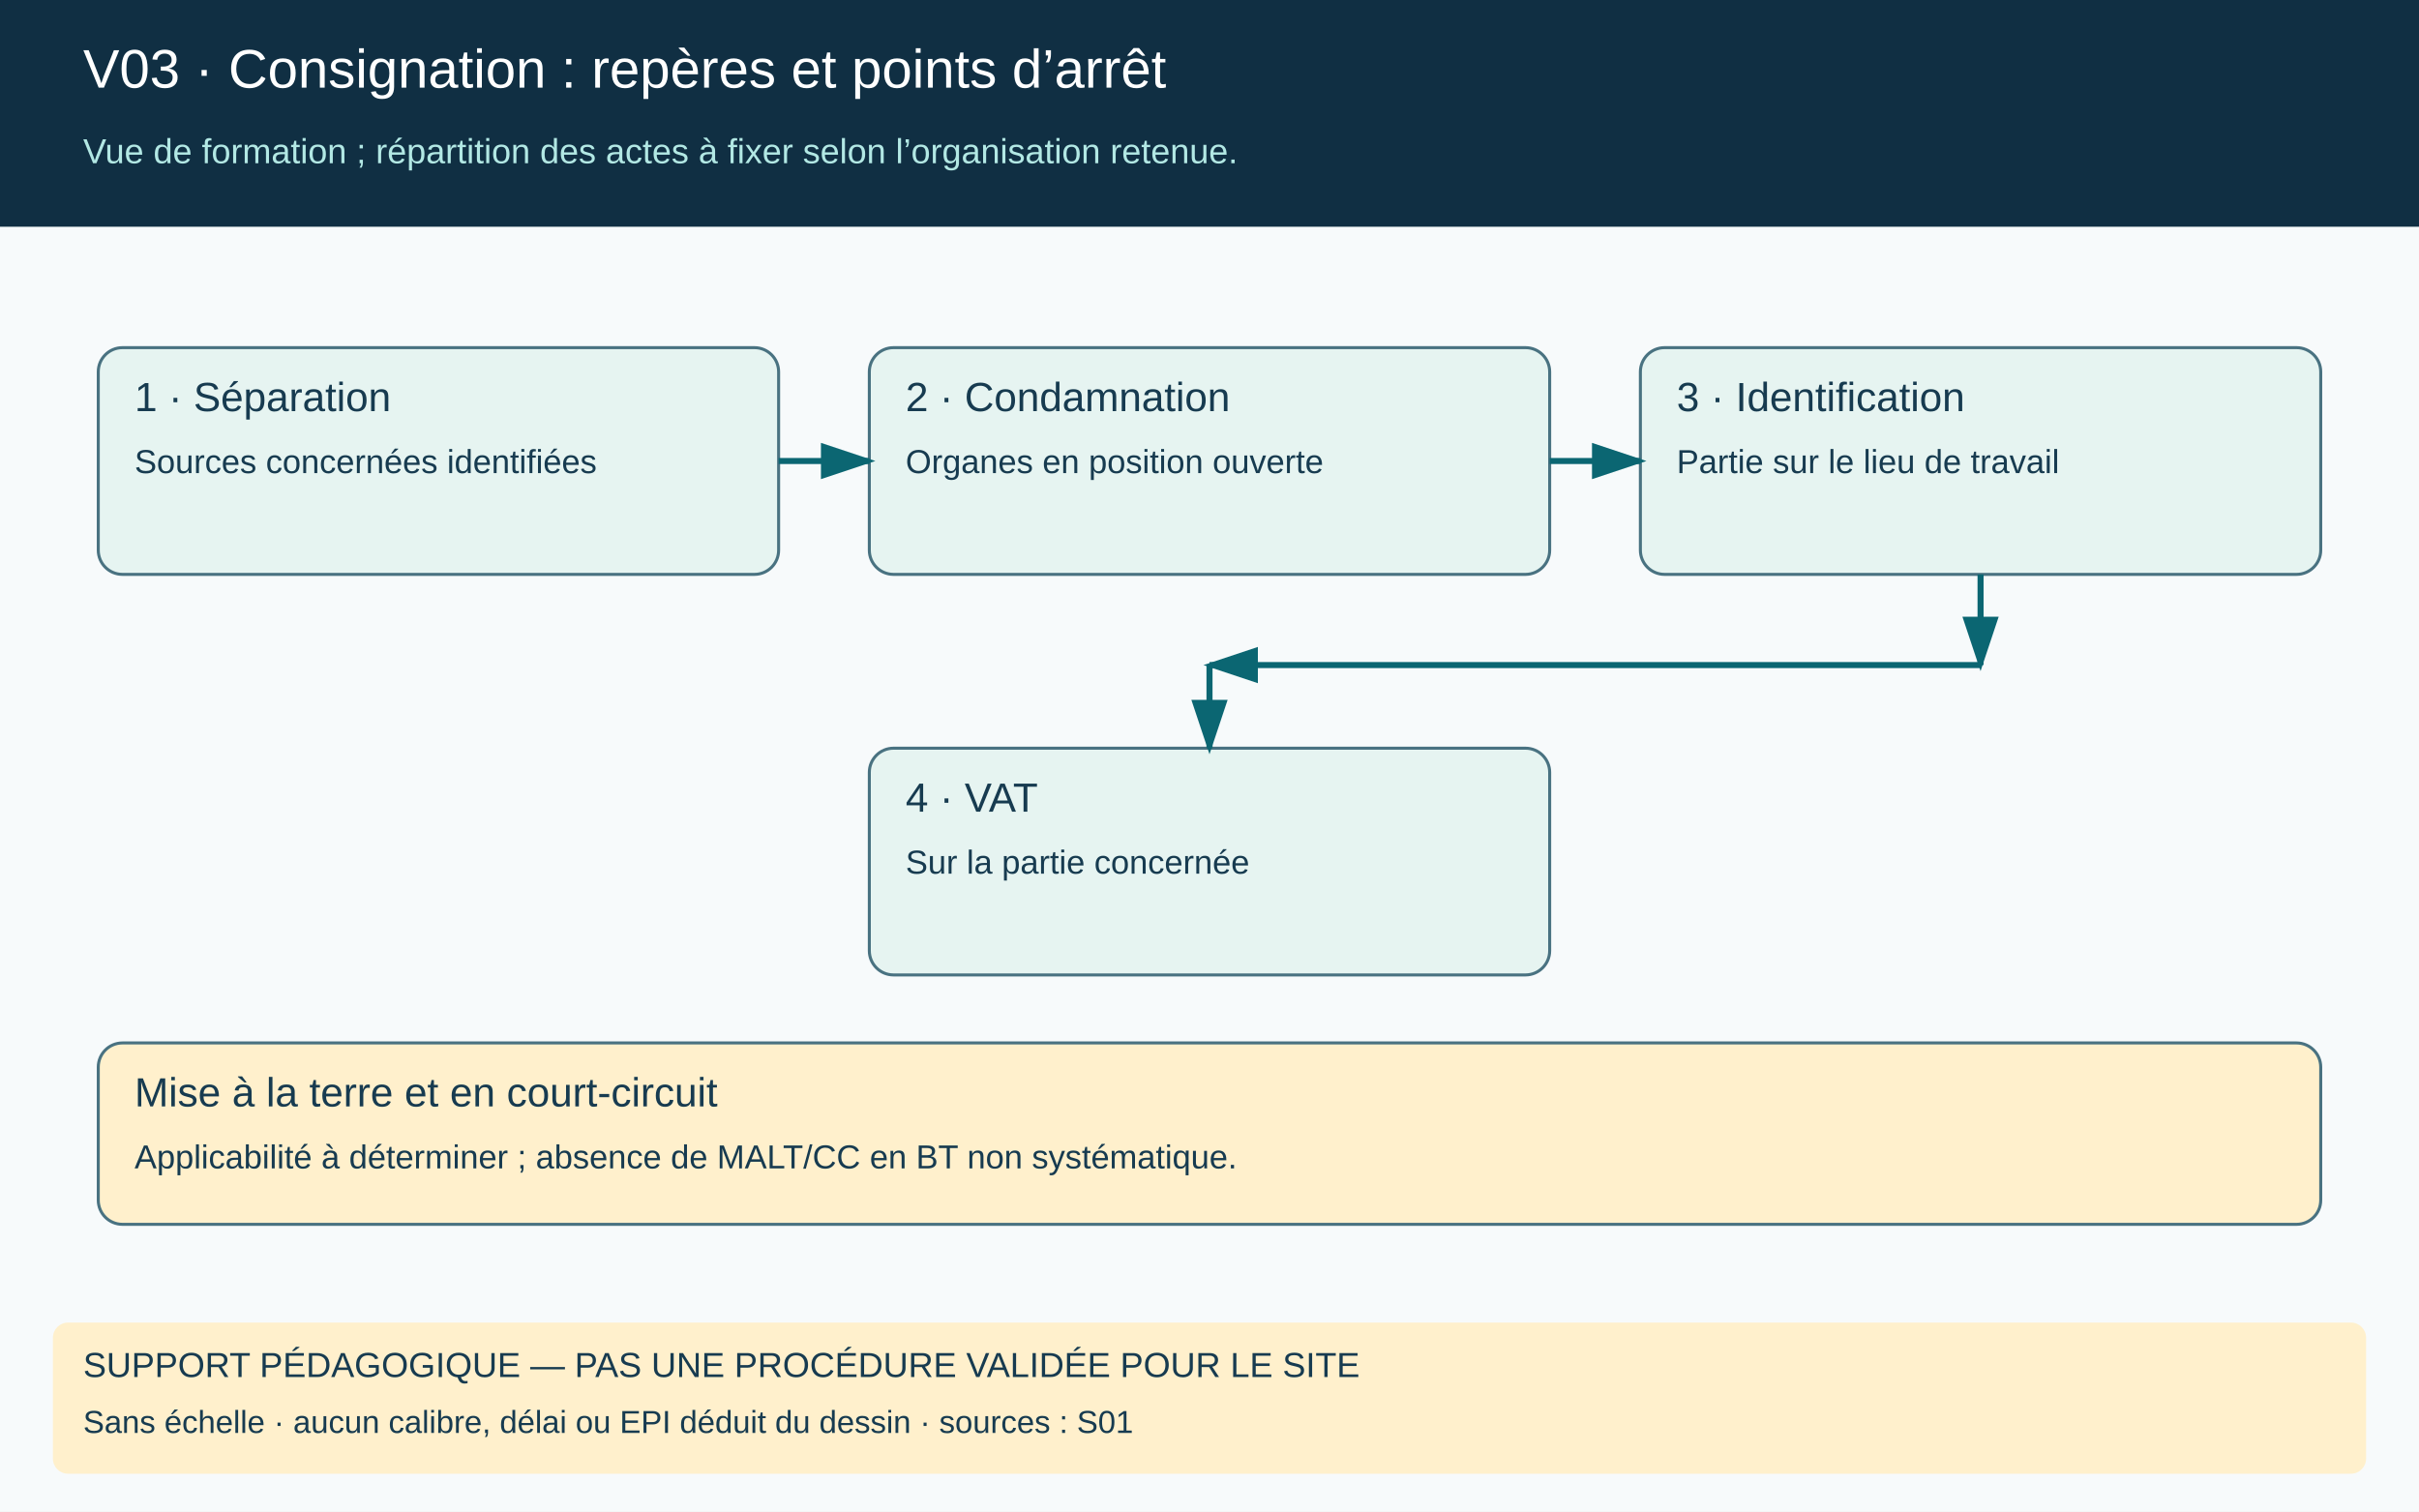
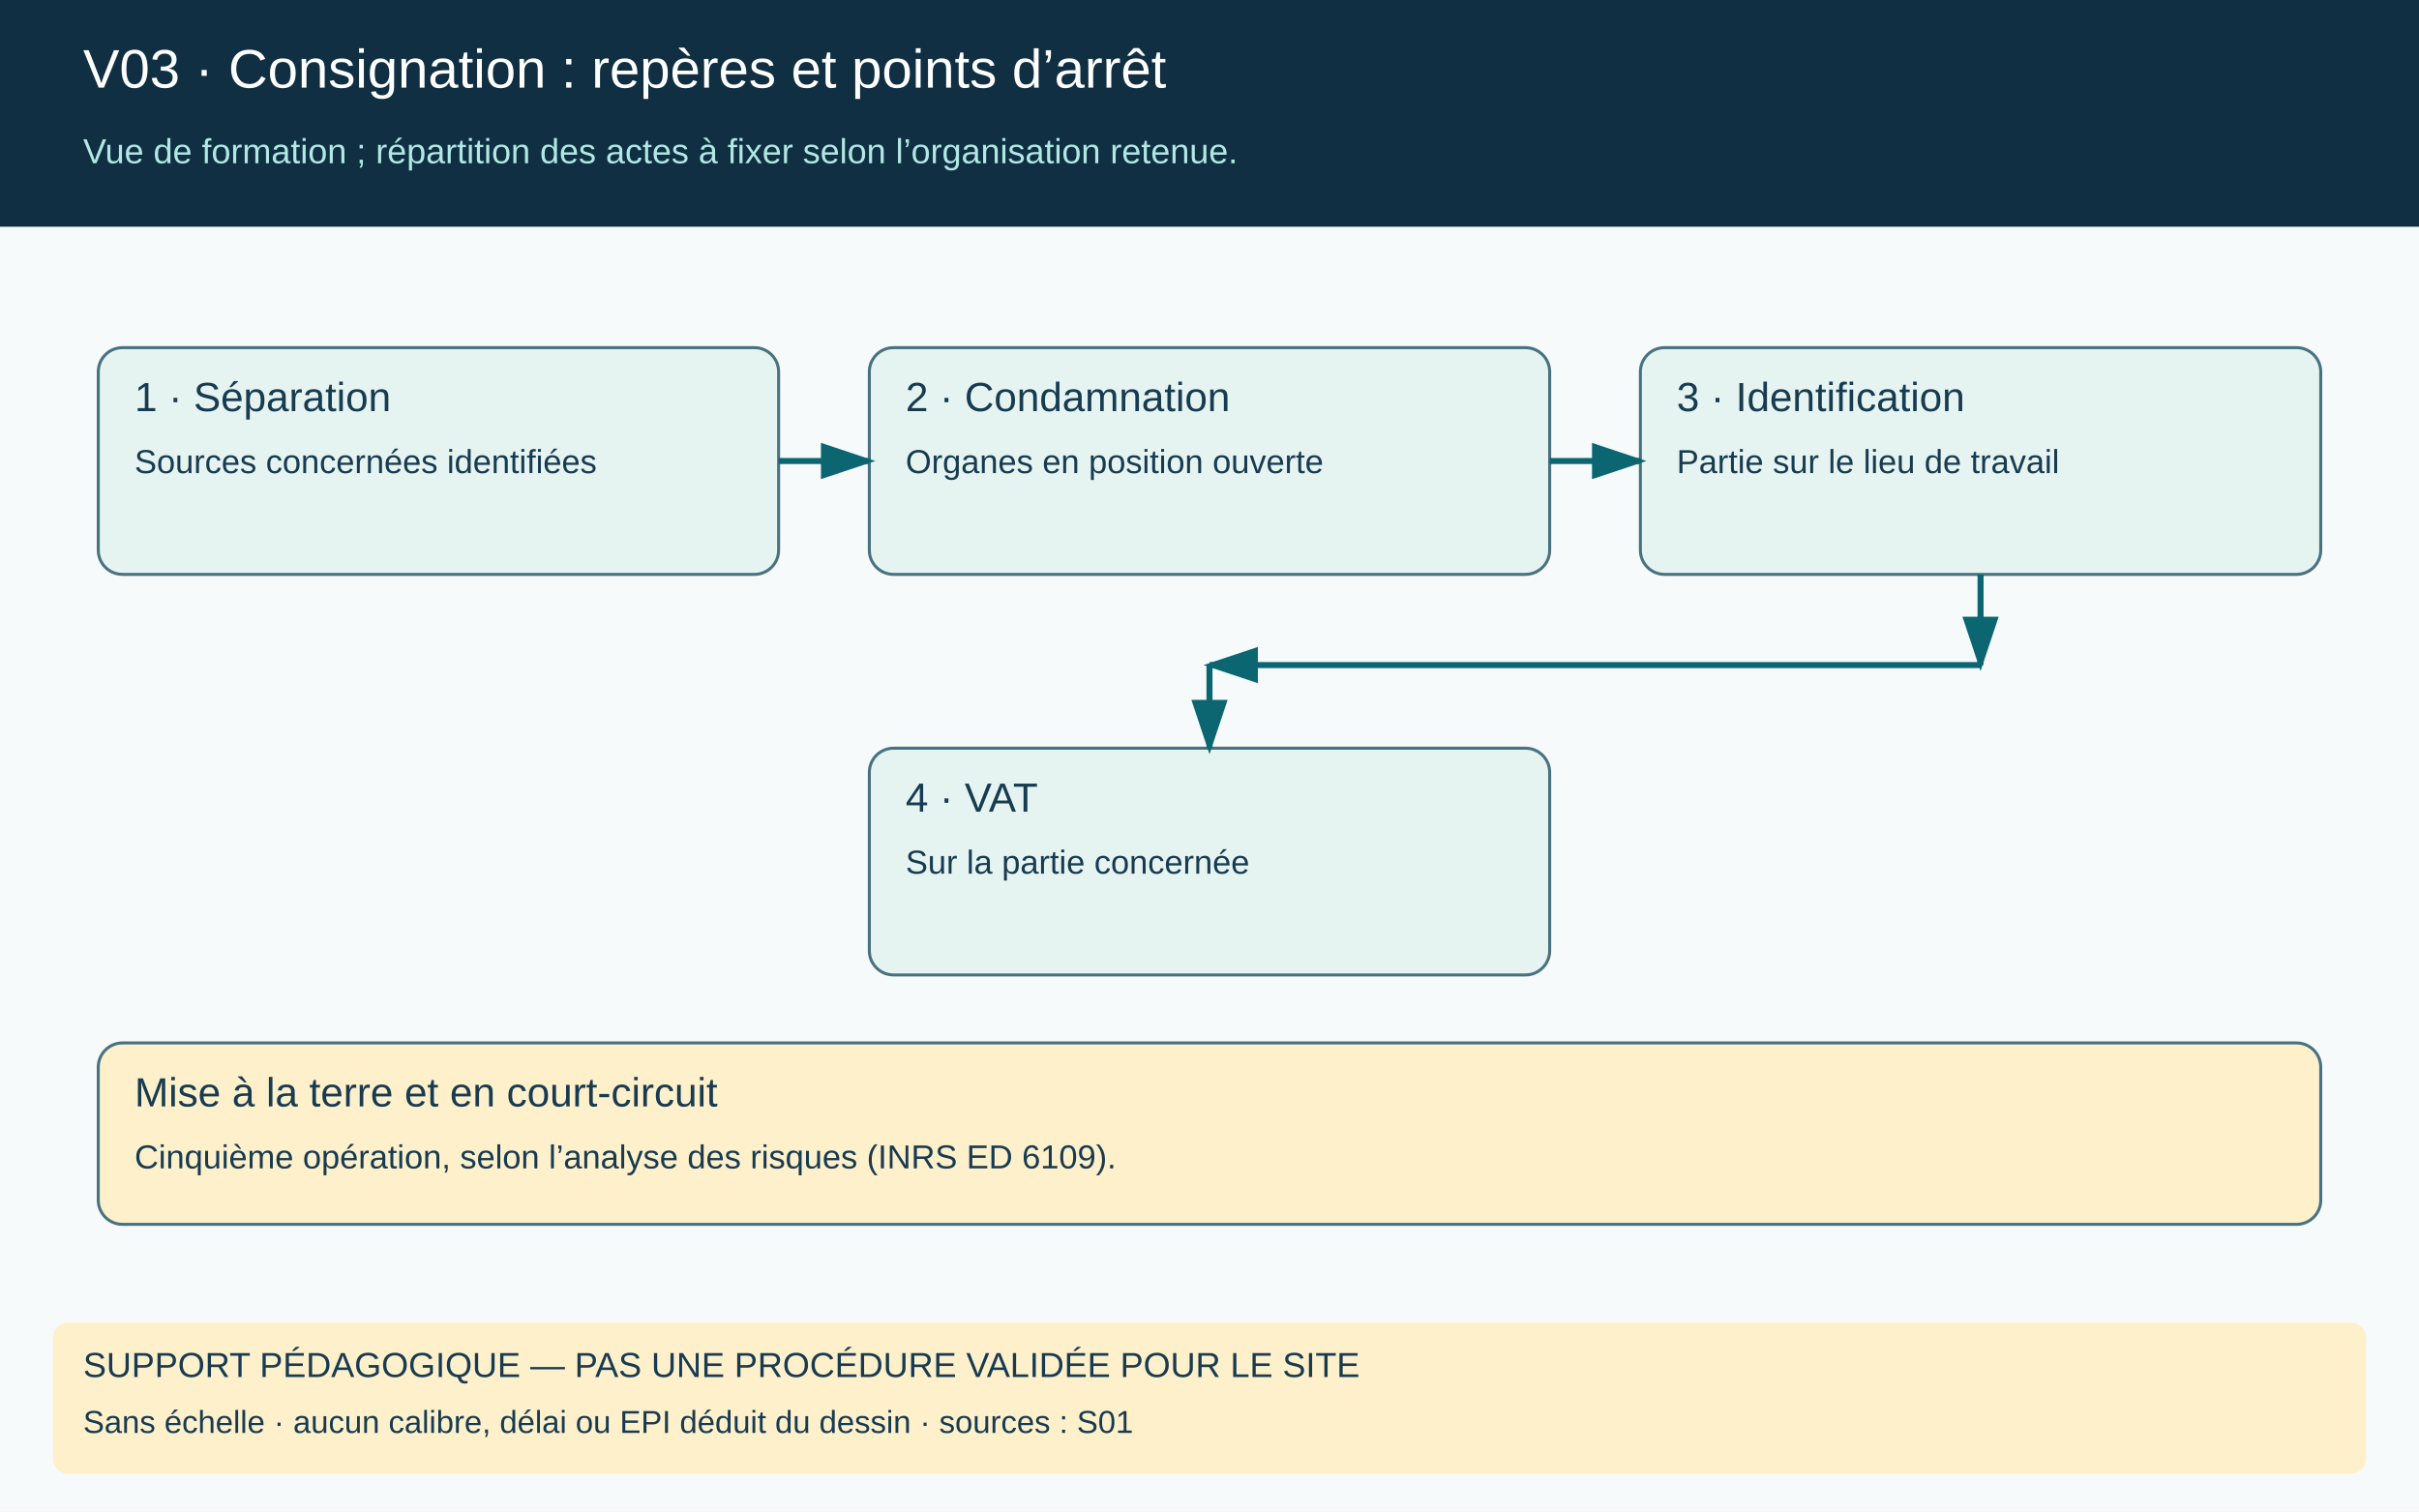
<svg xmlns="http://www.w3.org/2000/svg" width="1600" height="1000" viewBox="0 0 1600 1000" role="img" aria-labelledby="title desc">
  <defs>
    <marker id="a" markerWidth="10" markerHeight="10" refX="8" refY="3" orient="auto" markerUnits="strokeWidth">
      <path d="M0,0 L0,6 L9,3 z" fill="#0b6672" />
    </marker>
  </defs>
  <rect width="1600" height="1000" fill="#f7fafb" />
  <g font-family="Arial, sans-serif">
    <rect width="1600" height="150" fill="#102f43" />
    <text x="55" y="58" font-size="36" fill="#ffffff">V03 · Consignation : repères et points d’arrêt</text>
    <text x="55" y="108" font-size="23" fill="#b2e8e4">Vue de formation ; répartition des actes à fixer selon l’organisation retenue.</text>
    <rect x="65" y="230" width="450" height="150" rx="16" fill="#e6f4f1" stroke="#497281" stroke-width="2" />
    <text x="89" y="272" font-size="27" fill="#173b50">1 · Séparation</text>
    <text x="89" y="313" font-size="22" fill="#173b50">Sources concernées identifiées</text>
    <rect x="575" y="230" width="450" height="150" rx="16" fill="#e6f4f1" stroke="#497281" stroke-width="2" />
    <text x="599" y="272" font-size="27" fill="#173b50">2 · Condamnation</text>
    <text x="599" y="313" font-size="22" fill="#173b50">Organes en position ouverte</text>
    <rect x="1085" y="230" width="450" height="150" rx="16" fill="#e6f4f1" stroke="#497281" stroke-width="2" />
    <text x="1109" y="272" font-size="27" fill="#173b50">3 · Identification</text>
    <text x="1109" y="313" font-size="22" fill="#173b50">Partie sur le lieu de travail</text>
    <path d="M515,305 L575,305" fill="none" stroke="#0b6672" stroke-width="4" marker-end="url(#a)" />
    <path d="M1025,305 L1085,305" fill="none" stroke="#0b6672" stroke-width="4" marker-end="url(#a)" />
    <rect x="575" y="495" width="450" height="150" rx="16" fill="#e6f4f1" stroke="#497281" stroke-width="2" />
    <text x="599" y="537" font-size="27" fill="#173b50">4 · VAT</text>
    <text x="599" y="578" font-size="22" fill="#173b50">Sur la partie concernée</text>
    <path d="M1310,380 L1310,440" fill="none" stroke="#0b6672" stroke-width="4" marker-end="url(#a)" />
    <path d="M1310,440 L800,440" fill="none" stroke="#0b6672" stroke-width="4" marker-end="url(#a)" />
    <path d="M800,440 L800,495" fill="none" stroke="#0b6672" stroke-width="4" marker-end="url(#a)" />
    <rect x="65" y="690" width="1470" height="120" rx="16" fill="#fff0cc" stroke="#497281" stroke-width="2" />
    <text x="89" y="732" font-size="27" fill="#173b50">Mise à la terre et en court-circuit</text>
-     <text x="89" y="773" font-size="22" fill="#173b50">Applicabilité à déterminer ; absence de MALT/CC en BT non systématique.</text>
+     <text x="89" y="773" font-size="22" fill="#173b50">Cinquième opération, selon l’analyse des risques (INRS ED 6109).</text>
    <rect x="35" y="875" width="1530" height="100" rx="10" fill="#fff0cc" />
    <text x="55" y="911" font-size="23" fill="#173b50">SUPPORT PÉDAGOGIQUE — PAS UNE PROCÉDURE VALIDÉE POUR LE SITE</text>
    <text x="55" y="948" font-size="21" fill="#173b50">Sans échelle · aucun calibre, délai ou EPI déduit du dessin · sources : S01</text>
  </g>
</svg>
